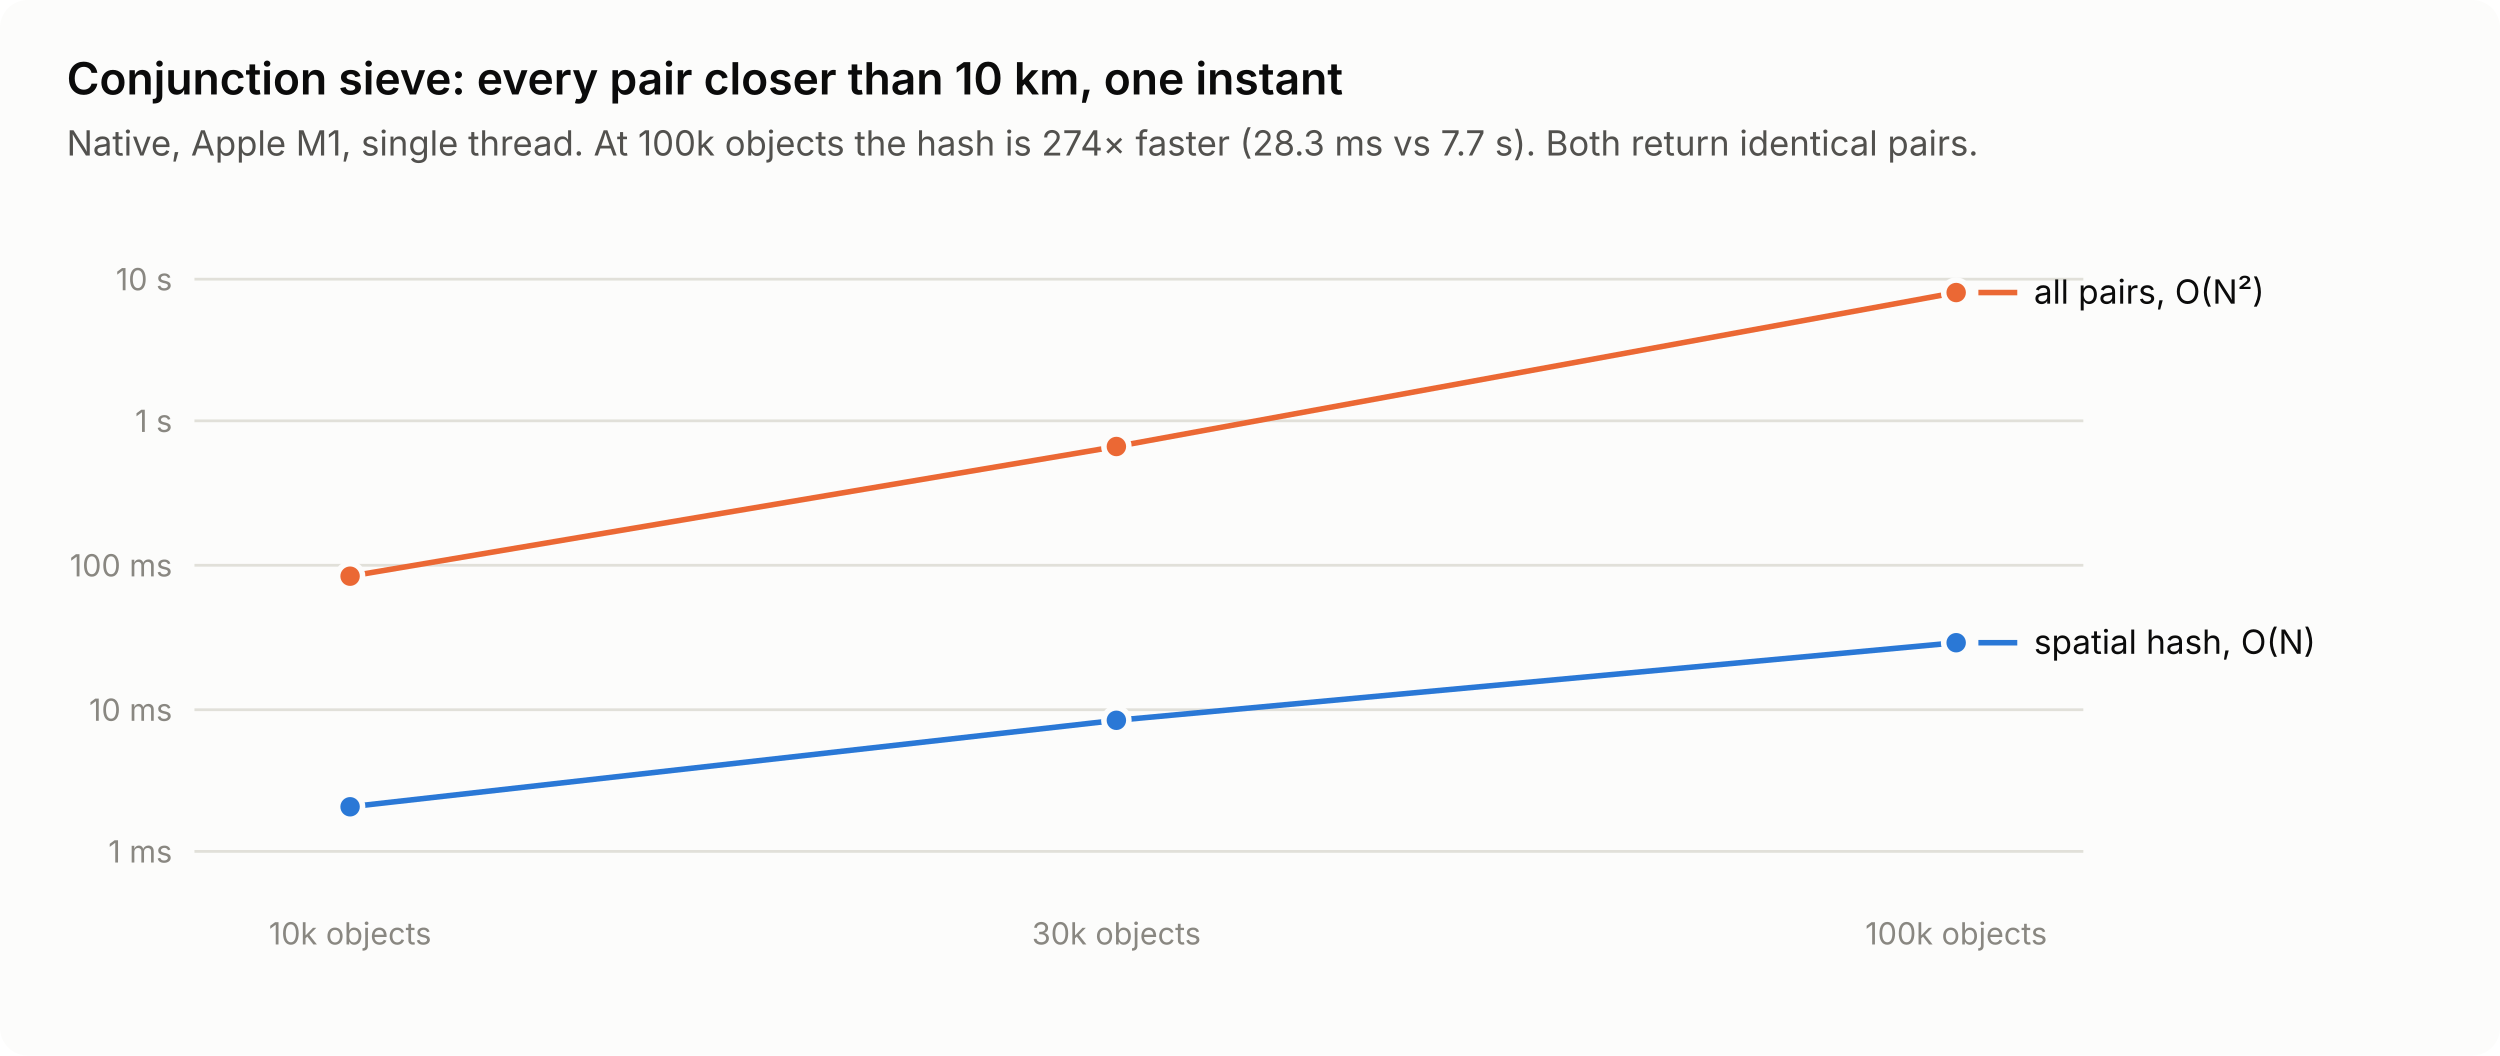
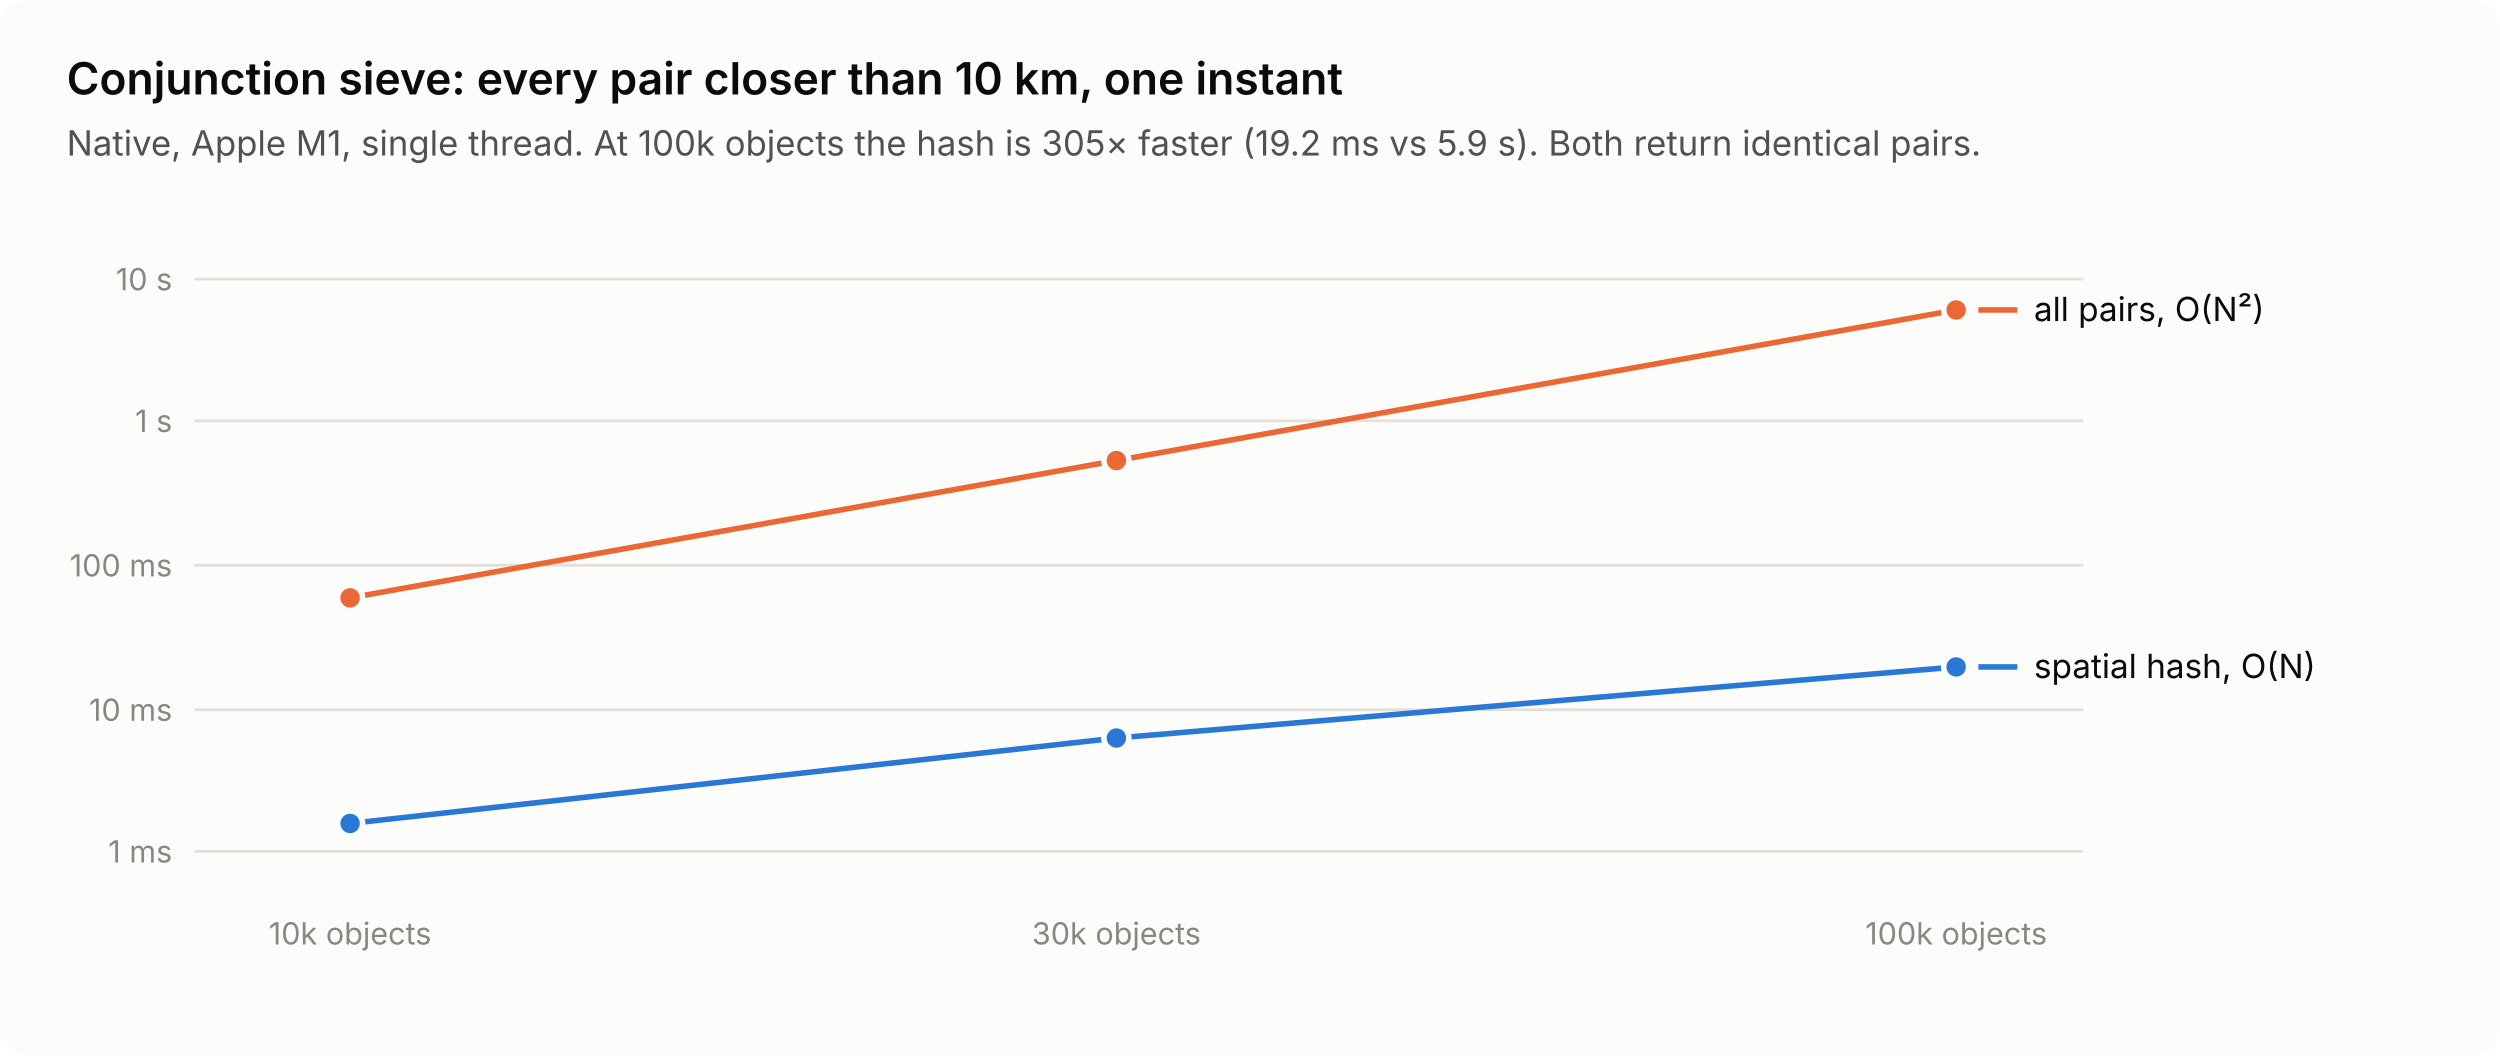
<svg xmlns="http://www.w3.org/2000/svg" width="900" height="380" viewBox="0 0 900 380" font-family="system-ui, -apple-system, 'Segoe UI', sans-serif">
  <rect width="900" height="380" rx="10" fill="#fcfcfb" />
  <text x="24" y="34" font-size="16" font-weight="600" fill="#0b0b0b">Conjunction sieve: every pair closer than 10 km, one instant</text>
-   <text x="24" y="56" font-size="12.5" fill="#52514e">Native, Apple M1, single thread. At 100k objects the hash is 274× faster (28.3 ms vs 7.7 s). Both return identical pairs.</text>
+   <text x="24" y="56" font-size="12.5" fill="#52514e">Native, Apple M1, single thread. At 100k objects the hash is 305× faster (19.2 ms vs 5.9 s). Both return identical pairs.</text>
  <line x1="70" x2="750" y1="306.5" y2="306.5" stroke="#e1e0d9" />
  <text x="62" y="310.5" text-anchor="end" font-size="11" fill="#898781">1 ms</text>
  <line x1="70" x2="750" y1="255.5" y2="255.5" stroke="#e1e0d9" />
  <text x="62" y="259.5" text-anchor="end" font-size="11" fill="#898781">10 ms</text>
  <line x1="70" x2="750" y1="203.5" y2="203.5" stroke="#e1e0d9" />
  <text x="62" y="207.5" text-anchor="end" font-size="11" fill="#898781">100 ms</text>
  <line x1="70" x2="750" y1="151.5" y2="151.5" stroke="#e1e0d9" />
  <text x="62" y="155.5" text-anchor="end" font-size="11" fill="#898781">1 s</text>
  <line x1="70" x2="750" y1="100.5" y2="100.5" stroke="#e1e0d9" />
  <text x="62" y="104.5" text-anchor="end" font-size="11" fill="#898781">10 s</text>
-   <path d="M126.032,207.427L401.897,160.741L704.218,105.317" fill="none" stroke="#eb6834" stroke-width="2" stroke-linejoin="round" stroke-linecap="round" />
-   <circle cx="126.032" cy="207.427" r="4.5" fill="#eb6834" stroke="#fcfcfb" stroke-width="2" />
-   <circle cx="401.897" cy="160.741" r="4.5" fill="#eb6834" stroke="#fcfcfb" stroke-width="2" />
-   <circle cx="704.218" cy="105.317" r="4.5" fill="#eb6834" stroke="#fcfcfb" stroke-width="2" />
-   <line x1="712.218" x2="726.218" y1="105.317" y2="105.317" stroke="#eb6834" stroke-width="2" />
-   <text x="732.218" y="109.317" font-size="12" fill="#0b0b0b">all pairs, O(N²)</text>
-   <path d="M126.032,290.441L401.897,259.305L704.218,231.377" fill="none" stroke="#2a78d6" stroke-width="2" stroke-linejoin="round" stroke-linecap="round" />
-   <circle cx="126.032" cy="290.441" r="4.5" fill="#2a78d6" stroke="#fcfcfb" stroke-width="2" />
-   <circle cx="401.897" cy="259.305" r="4.5" fill="#2a78d6" stroke="#fcfcfb" stroke-width="2" />
-   <circle cx="704.218" cy="231.377" r="4.5" fill="#2a78d6" stroke="#fcfcfb" stroke-width="2" />
-   <line x1="712.218" x2="726.218" y1="231.377" y2="231.377" stroke="#2a78d6" stroke-width="2" />
-   <text x="732.218" y="235.377" font-size="12" fill="#0b0b0b">spatial hash, O(N)</text>
+   <path d="M126.032,215.219L401.897,165.793L704.218,111.586" fill="none" stroke="#eb6834" stroke-width="2" stroke-linejoin="round" stroke-linecap="round" />
+   <circle cx="126.032" cy="215.219" r="4.5" fill="#eb6834" stroke="#fcfcfb" stroke-width="2" />
+   <circle cx="401.897" cy="165.793" r="4.5" fill="#eb6834" stroke="#fcfcfb" stroke-width="2" />
+   <circle cx="704.218" cy="111.586" r="4.5" fill="#eb6834" stroke="#fcfcfb" stroke-width="2" />
+   <line x1="712.218" x2="726.218" y1="111.586" y2="111.586" stroke="#eb6834" stroke-width="2" />
+   <text x="732.218" y="115.586" font-size="12" fill="#0b0b0b">all pairs, O(N²)</text>
+   <path d="M126.032,296.444L401.897,265.686L704.218,240.094" fill="none" stroke="#2a78d6" stroke-width="2" stroke-linejoin="round" stroke-linecap="round" />
+   <circle cx="126.032" cy="296.444" r="4.5" fill="#2a78d6" stroke="#fcfcfb" stroke-width="2" />
+   <circle cx="401.897" cy="265.686" r="4.5" fill="#2a78d6" stroke="#fcfcfb" stroke-width="2" />
+   <circle cx="704.218" cy="240.094" r="4.5" fill="#2a78d6" stroke="#fcfcfb" stroke-width="2" />
+   <line x1="712.218" x2="726.218" y1="240.094" y2="240.094" stroke="#2a78d6" stroke-width="2" />
+   <text x="732.218" y="244.094" font-size="12" fill="#0b0b0b">spatial hash, O(N)</text>
  <text x="126.032" y="340" text-anchor="middle" font-size="11" fill="#898781">10k objects</text>
  <text x="401.897" y="340" text-anchor="middle" font-size="11" fill="#898781">30k objects</text>
  <text x="704.218" y="340" text-anchor="middle" font-size="11" fill="#898781">100k objects</text>
</svg>
